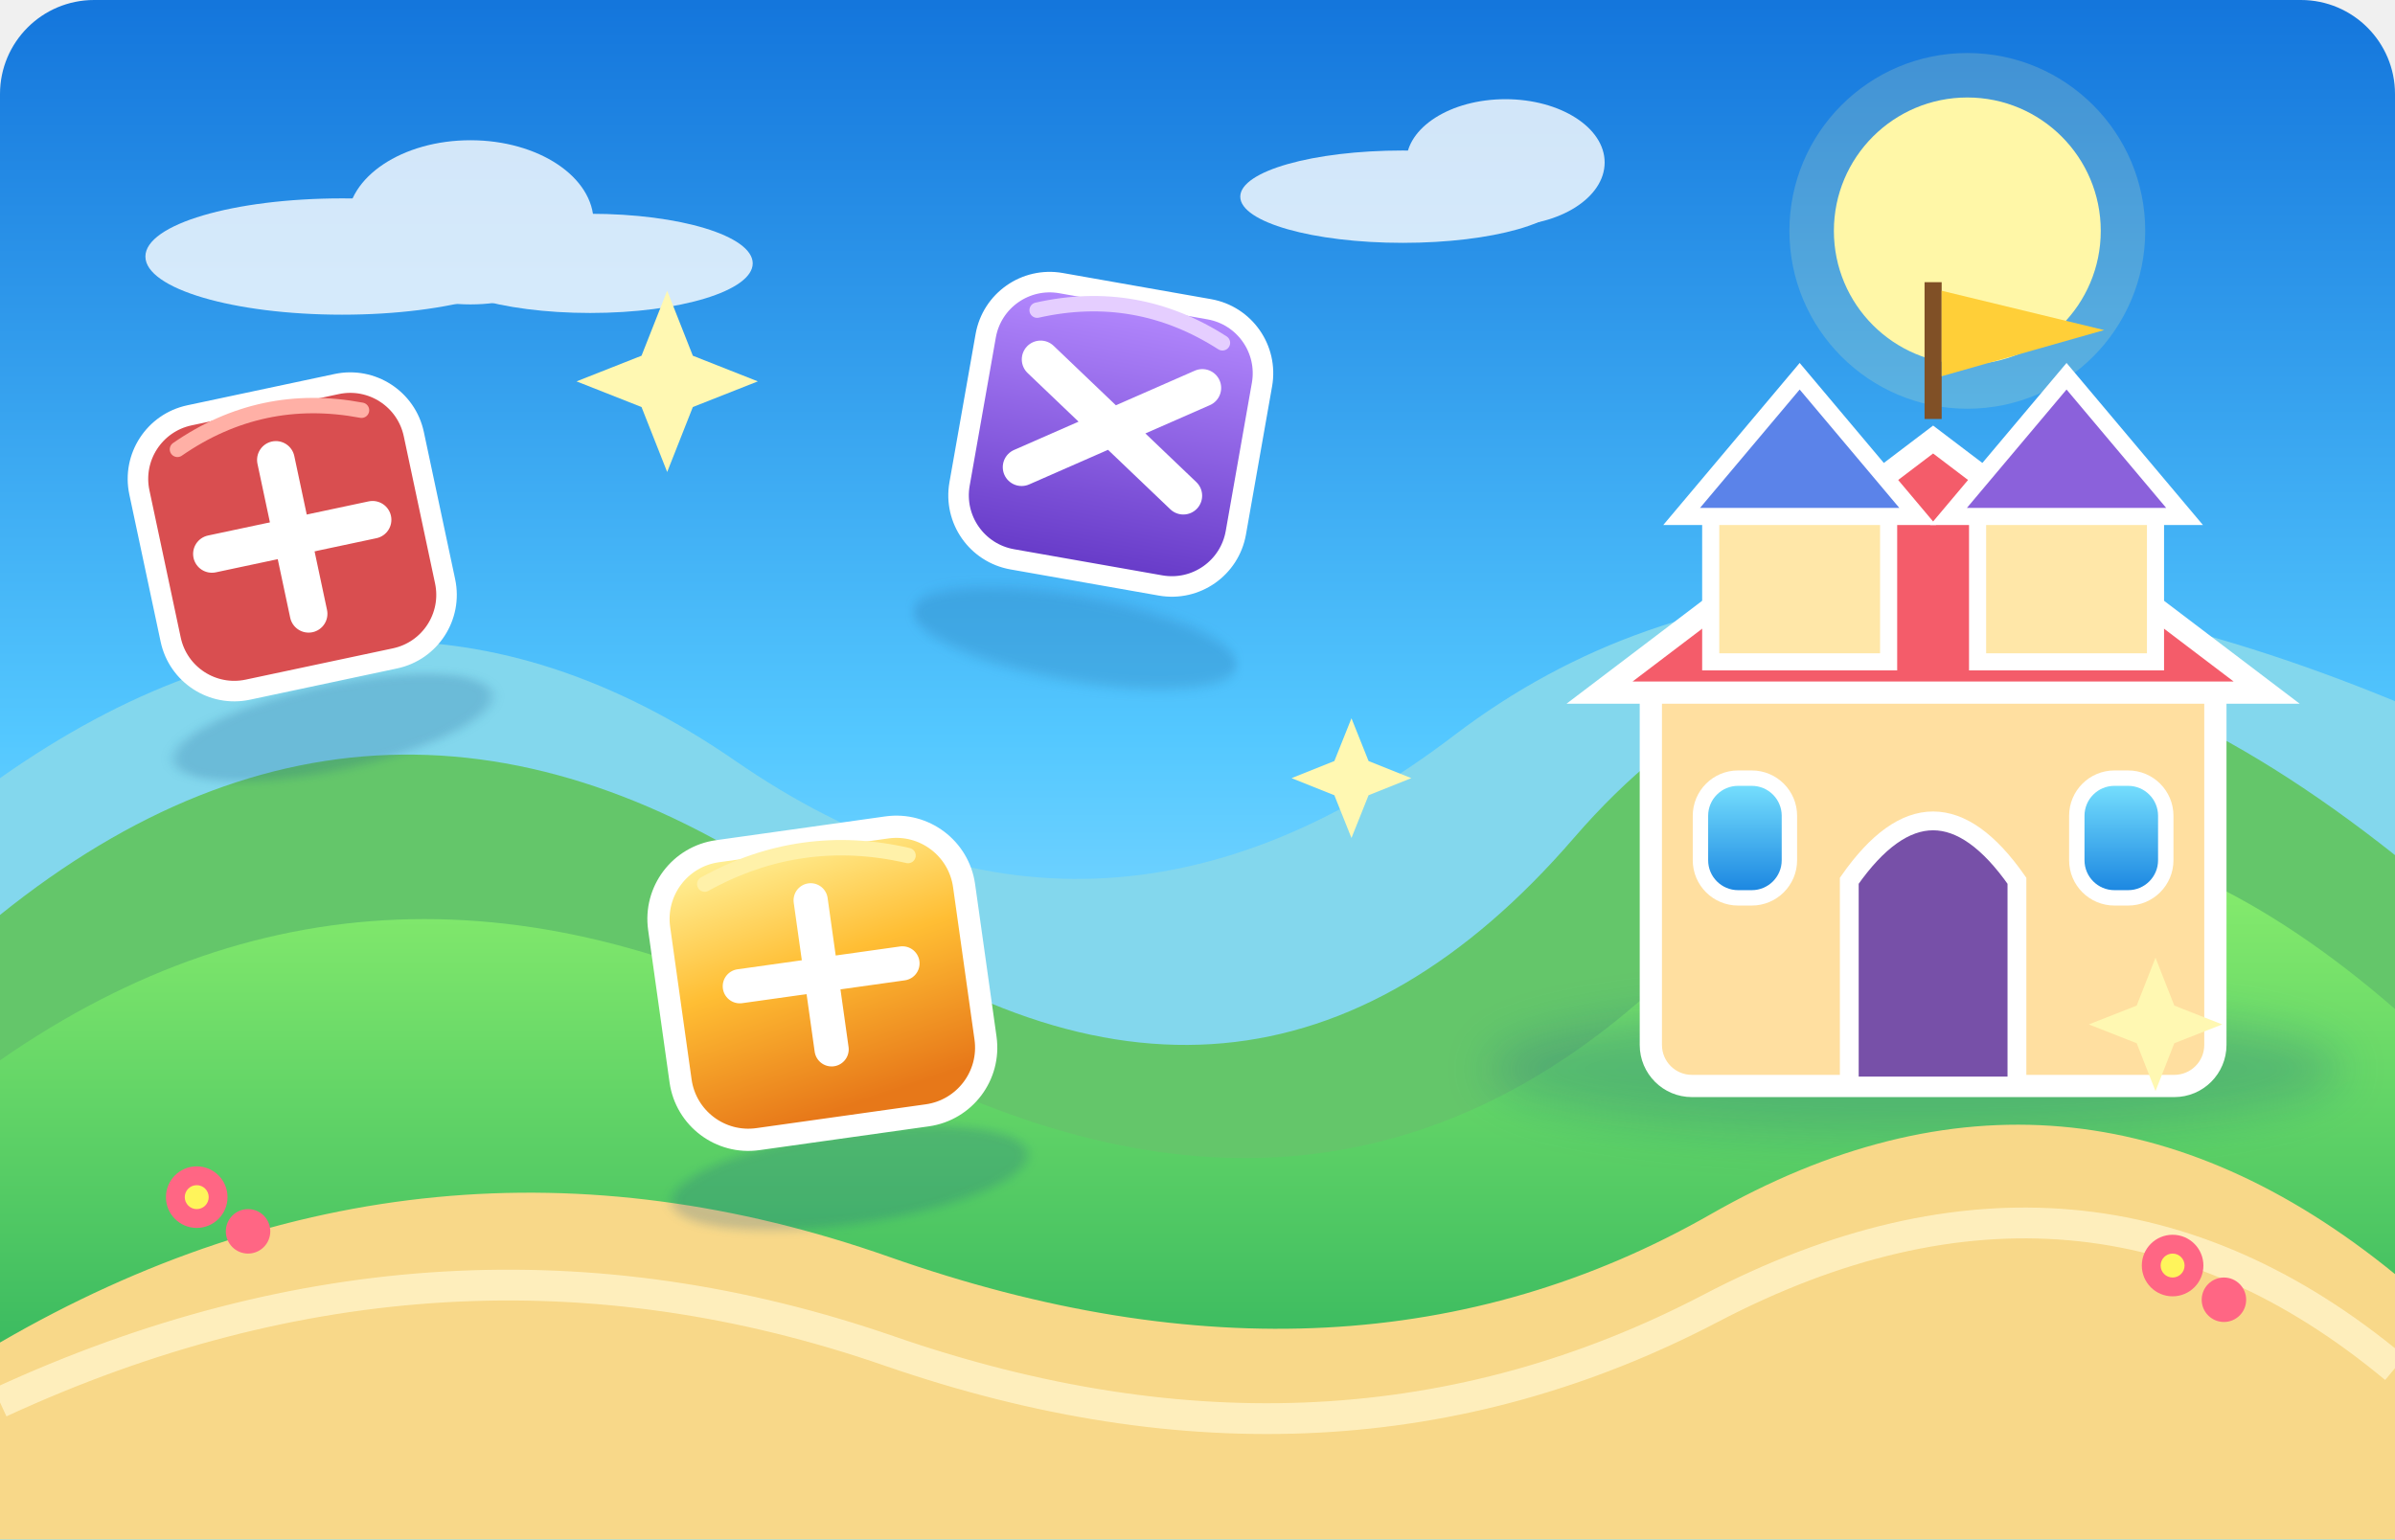
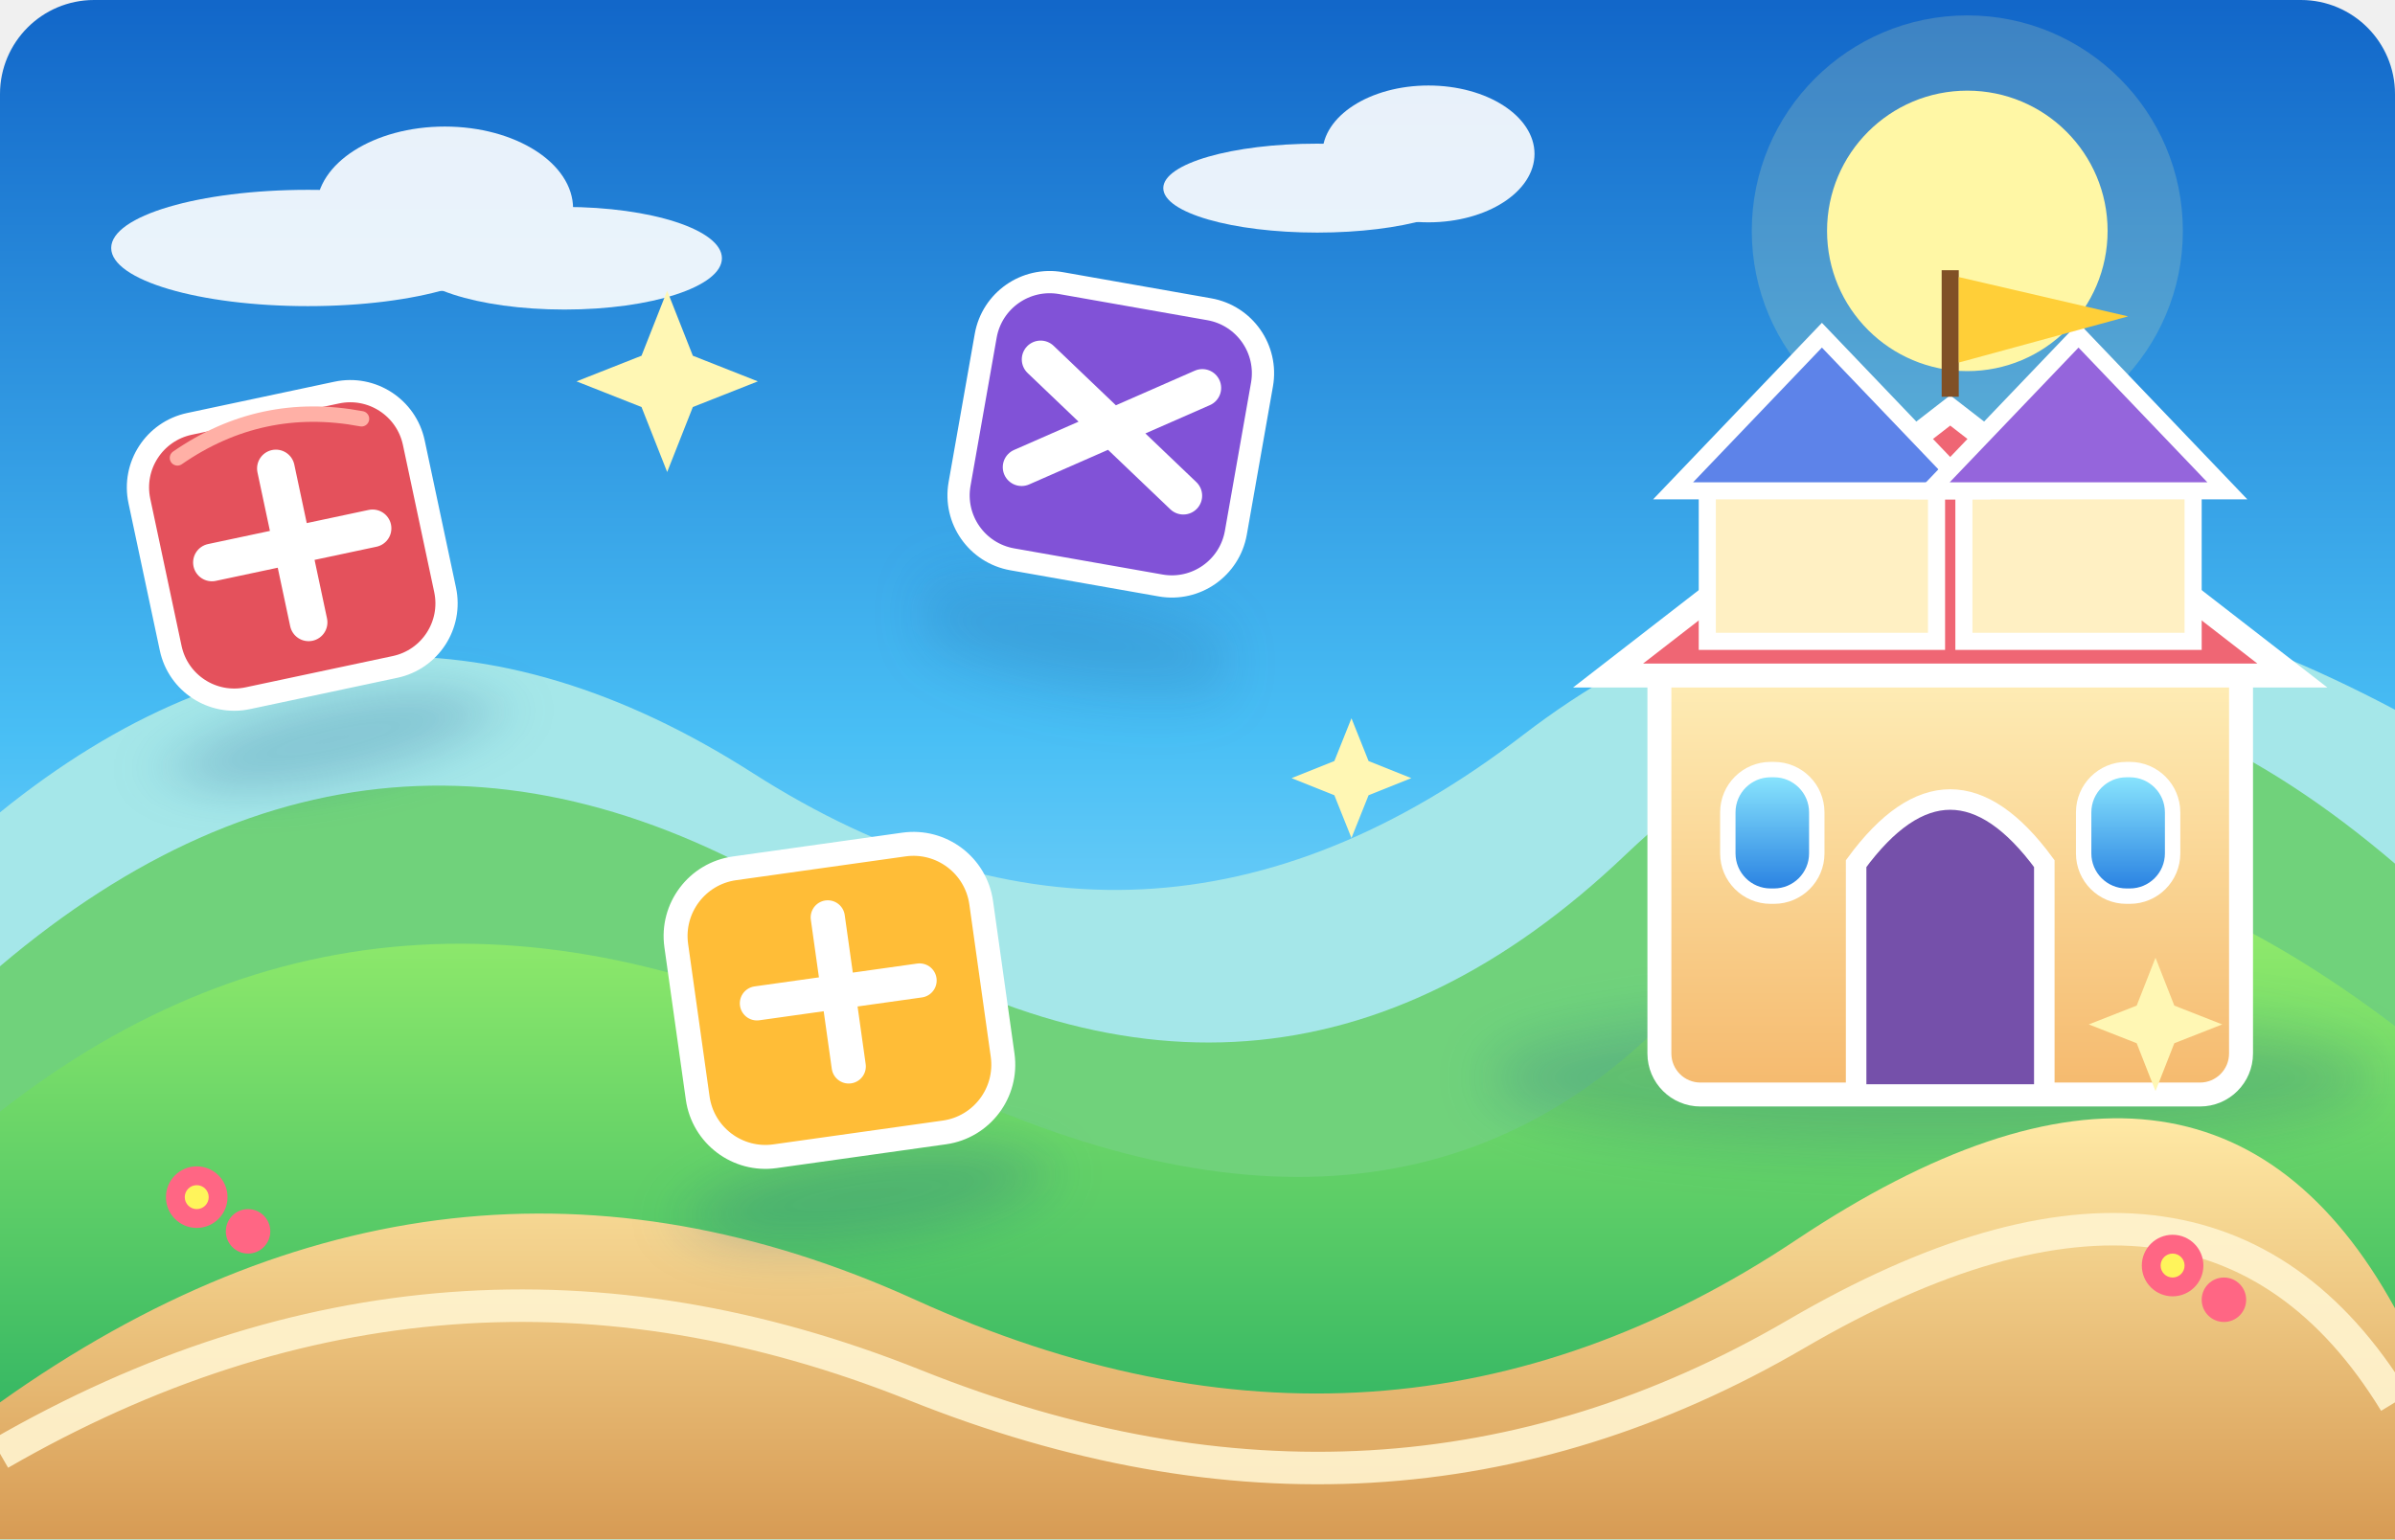
<svg xmlns="http://www.w3.org/2000/svg" viewBox="0 0 1400 900">
  <defs>
    <linearGradient id="sky" x2="0" y2="1">
-       <stop stop-color="#1476dc" />
-       <stop offset=".48" stop-color="#54c8ff" />
-       <stop offset="1" stop-color="#d7f7ff" />
+       <stop stop-color="#1267c9" />
+       <stop offset=".48" stop-color="#49bff5" />
+       <stop offset="1" stop-color="#d8f8ff" />
    </linearGradient>
-     <linearGradient id="hill" x2="0" y2="1">
-       <stop stop-color="#8df06e" />
-       <stop offset="1" stop-color="#1da75b" />
+     <linearGradient id="grass" x2="0" y2="1">
+       <stop stop-color="#9cf16c" />
+       <stop offset="1" stop-color="#1eaa62" />
    </linearGradient>
-     <linearGradient id="gold" x2=".2" y2="1">
-       <stop stop-color="#fff7a5" />
-       <stop offset=".5" stop-color="#ffbe34" />
-       <stop offset="1" stop-color="#e77819" />
+     <linearGradient id="path" x2="0" y2="1">
+       <stop stop-color="#ffe9a5" />
+       <stop offset="1" stop-color="#d79b54" />
    </linearGradient>
-     <linearGradient id="purple" x2="0" y2="1">
-       <stop stop-color="#b58aff" />
-       <stop offset="1" stop-color="#6539c7" />
+     <linearGradient id="castle" x2="0" y2="1">
+       <stop stop-color="#fff2bd" />
+       <stop offset="1" stop-color="#f5b96d" />
    </linearGradient>
    <linearGradient id="blue" x2="0" y2="1">
-       <stop stop-color="#7be4ff" />
-       <stop offset="1" stop-color="#1681df" />
+       <stop stop-color="#8eeaff" />
+       <stop offset="1" stop-color="#247ce0" />
    </linearGradient>
    <filter id="shadow" x="-40%" y="-40%" width="180%" height="180%">
-       <feGaussianBlur stdDeviation="13" />
-     </filter>
-     <filter id="soft">
-       <feGaussianBlur stdDeviation="3" />
+       <feGaussianBlur stdDeviation="16" />
    </filter>
  </defs>
  <rect width="1400" height="900" rx="55" fill="url(#sky)" />
-   <circle cx="1150" cy="135" r="78" fill="#fff7a7" />
-   <circle cx="1150" cy="135" r="104" fill="#fff7a7" opacity=".18" />
-   <g fill="#fff" opacity=".8">
-     <ellipse cx="200" cy="150" rx="115" ry="34" />
-     <ellipse cx="275" cy="130" rx="72" ry="48" />
-     <ellipse cx="345" cy="154" rx="95" ry="29" />
-     <ellipse cx="820" cy="115" rx="95" ry="27" />
-     <ellipse cx="880" cy="95" rx="58" ry="37" />
+   <circle cx="1150" cy="135" r="82" fill="#fff7a5" />
+   <circle cx="1150" cy="135" r="126" fill="#fff7a5" opacity=".18" />
+   <g fill="#fff" opacity=".9">
+     <ellipse cx="180" cy="145" rx="115" ry="34" />
+     <ellipse cx="260" cy="122" rx="75" ry="48" />
+     <ellipse cx="330" cy="151" rx="92" ry="30" />
+     <ellipse cx="770" cy="110" rx="90" ry="26" />
+     <ellipse cx="835" cy="90" rx="62" ry="40" />
  </g>
-   <path d="M0 455Q220 300 430 445T850 430T1400 410V900H0Z" fill="#83d7ed" />
-   <path d="M0 535Q230 350 480 530T920 490T1400 500V900H0Z" fill="#64c66a" />
-   <path d="M0 620Q230 460 500 610T970 575T1400 590V900H0Z" fill="url(#hill)" />
-   <g transform="translate(930 235)">
-     <ellipse cx="190" cy="390" rx="250" ry="38" fill="#15558b" opacity=".24" filter="url(#shadow)" />
-     <rect x="35" y="150" width="330" height="250" rx="24" fill="#ffdfa0" stroke="#fff" stroke-width="13" />
-     <path d="M5 170L200 22L395 170Z" fill="#f45c6a" stroke="#fff" stroke-width="13" />
-     <path d="M70 152V62L122 20L174 62V152Z" fill="#ffe7a8" stroke="#fff" stroke-width="10" />
-     <path d="M226 152V62L278 20L330 62V152Z" fill="#ffe7a8" stroke="#fff" stroke-width="10" />
-     <path d="M53 67L122 -15L191 67Z" fill="#5b83e9" stroke="#fff" stroke-width="10" />
-     <path d="M209 67L278 -15L347 67Z" fill="#8b61db" stroke="#fff" stroke-width="10" />
-     <path d="M151 400V280Q200 210 249 280V400Z" fill="#7750a8" stroke="#fff" stroke-width="11" />
-     <rect x="64" y="220" width="52" height="70" rx="22" fill="url(#blue)" stroke="#fff" stroke-width="9" />
-     <rect x="284" y="220" width="52" height="70" rx="22" fill="url(#blue)" stroke="#fff" stroke-width="9" />
-     <path d="M200 10V-70" stroke="#805026" stroke-width="10" />
-     <path d="M205 -65L300 -42L205 -15Z" fill="#ffcf38" />
+   <path d="M0 475Q210 305 440 452T890 430T1400 415V900H0Z" fill="#a5e7e9" />
+   <path d="M0 565Q230 370 485 535T950 500T1400 505V900H0Z" fill="#70d27b" />
+   <path d="M0 650Q230 470 520 620T980 590T1400 600V900H0Z" fill="url(#grass)" />
+   <g transform="translate(940 220)">
+     <ellipse cx="190" cy="410" rx="260" ry="40" fill="#15558b" opacity=".22" filter="url(#shadow)" />
+     <rect x="30" y="150" width="340" height="270" rx="24" fill="url(#castle)" stroke="#fff" stroke-width="14" />
+     <path d="M0 175L200 20L400 175Z" fill="#ef6674" stroke="#fff" stroke-width="14" />
+     <path d="M58 155V62L125 14L192 62V155Z" fill="#fff0c3" stroke="#fff" stroke-width="10" />
+     <path d="M208 155V62L275 14L342 62V155Z" fill="#fff0c3" stroke="#fff" stroke-width="10" />
+     <path d="M38 67L125 -24L212 67Z" fill="#5d83e9" stroke="#fff" stroke-width="10" />
+     <path d="M188 67L275 -24L362 67Z" fill="#9565dc" stroke="#fff" stroke-width="10" />
+     <path d="M145 420V285Q200 210 255 285V420Z" fill="#7550aa" stroke="#fff" stroke-width="12" />
+     <rect x="70" y="230" width="52" height="74" rx="25" fill="url(#blue)" stroke="#fff" stroke-width="9" />
+     <rect x="278" y="230" width="52" height="74" rx="25" fill="url(#blue)" stroke="#fff" stroke-width="9" />
+     <path d="M200 12V-62" stroke="#805026" stroke-width="10" />
+     <path d="M205 -58L304 -35L205 -8Z" fill="#ffcf38" />
  </g>
-   <path d="M0 785Q250 640 520 735T1000 710T1400 745V900H0Z" fill="#f8d889" />
-   <path d="M0 820Q260 700 520 790T1000 765T1400 800" fill="none" stroke="#fff1c2" stroke-width="18" opacity=".9" />
-   <g transform="translate(170 310) rotate(-12)">
-     <ellipse cx="0" cy="118" rx="95" ry="25" fill="#15558b" opacity=".22" filter="url(#soft)" />
-     <rect x="-82" y="-78" width="164" height="164" rx="38" fill="#d94e50" stroke="#fff" stroke-width="12" />
-     <path d="M-48 4H48" stroke="#fff" stroke-width="22" stroke-linecap="round" />
-     <path d="M0 -42V50" stroke="#fff" stroke-width="22" stroke-linecap="round" />
+   <path d="M0 820Q260 635 535 760T1050 725T1400 765V900H0Z" fill="url(#path)" />
+   <path d="M0 850Q260 700 535 810T1050 780T1400 820" fill="none" stroke="#fff4cf" stroke-width="19" opacity=".9" />
+   <g transform="translate(170 315) rotate(-12)">
+     <ellipse cy="120" rx="95" ry="24" fill="#15558b" opacity=".22" filter="url(#shadow)" />
+     <rect x="-82" y="-78" width="164" height="164" rx="38" fill="#e4515c" stroke="#fff" stroke-width="13" />
+     <path d="M-48 4H48M0 -42V50" stroke="#fff" stroke-width="22" stroke-linecap="round" />
    <path d="M-55 -60Q0 -83 55 -60" stroke="#ffb0a6" stroke-width="9" fill="none" stroke-linecap="round" />
  </g>
  <g transform="translate(650 250) rotate(10)">
-     <ellipse cx="0" cy="125" rx="96" ry="25" fill="#15558b" opacity=".2" filter="url(#soft)" />
-     <rect x="-82" y="-78" width="164" height="164" rx="38" fill="url(#purple)" stroke="#fff" stroke-width="12" />
+     <ellipse cy="125" rx="96" ry="25" fill="#15558b" opacity=".2" filter="url(#shadow)" />
+     <rect x="-82" y="-78" width="164" height="164" rx="38" fill="#8152d7" stroke="#fff" stroke-width="13" />
    <path d="M-48 -32L48 32M48 -32L-48 32" stroke="#fff" stroke-width="22" stroke-linecap="round" />
-     <path d="M-55 -60Q0 -83 55 -60" stroke="#e5ceff" stroke-width="9" fill="none" stroke-linecap="round" />
  </g>
-   <g transform="translate(480 570) rotate(-8)">
-     <ellipse cx="0" cy="120" rx="105" ry="27" fill="#15558b" opacity=".22" filter="url(#soft)" />
-     <rect x="-90" y="-80" width="180" height="170" rx="40" fill="url(#gold)" stroke="#fff" stroke-width="13" />
+   <g transform="translate(490 580) rotate(-8)">
+     <ellipse cy="120" rx="105" ry="27" fill="#15558b" opacity=".22" filter="url(#shadow)" />
+     <rect x="-90" y="-80" width="180" height="170" rx="40" fill="#ffbd37" stroke="#fff" stroke-width="14" />
    <path d="M-48 0H48M0 -44V44" stroke="#fff" stroke-width="20" stroke-linecap="round" />
-     <path d="M-60 -62Q0 -85 60 -62" stroke="#fff1a9" stroke-width="9" fill="none" stroke-linecap="round" />
  </g>
-   <g fill="#fff8b2">
+   <g fill="#fff7b4">
    <path d="M390 170l15 38 38 15-38 15-15 38-15-38-38-15 38-15Z" />
    <path d="M790 420l10 25 25 10-25 10-10 25-10-25-25-10 25-10Z" />
    <path d="M1260 560l11 28 28 11-28 11-11 28-11-28-28-11 28-11Z" />
  </g>
  <g fill="#ff6684">
    <circle cx="115" cy="700" r="18" />
    <circle cx="145" cy="720" r="13" />
    <circle cx="1270" cy="740" r="18" />
    <circle cx="1300" cy="760" r="13" />
  </g>
  <g fill="#fff45b">
    <circle cx="115" cy="700" r="7" />
    <circle cx="1270" cy="740" r="7" />
  </g>
</svg>
